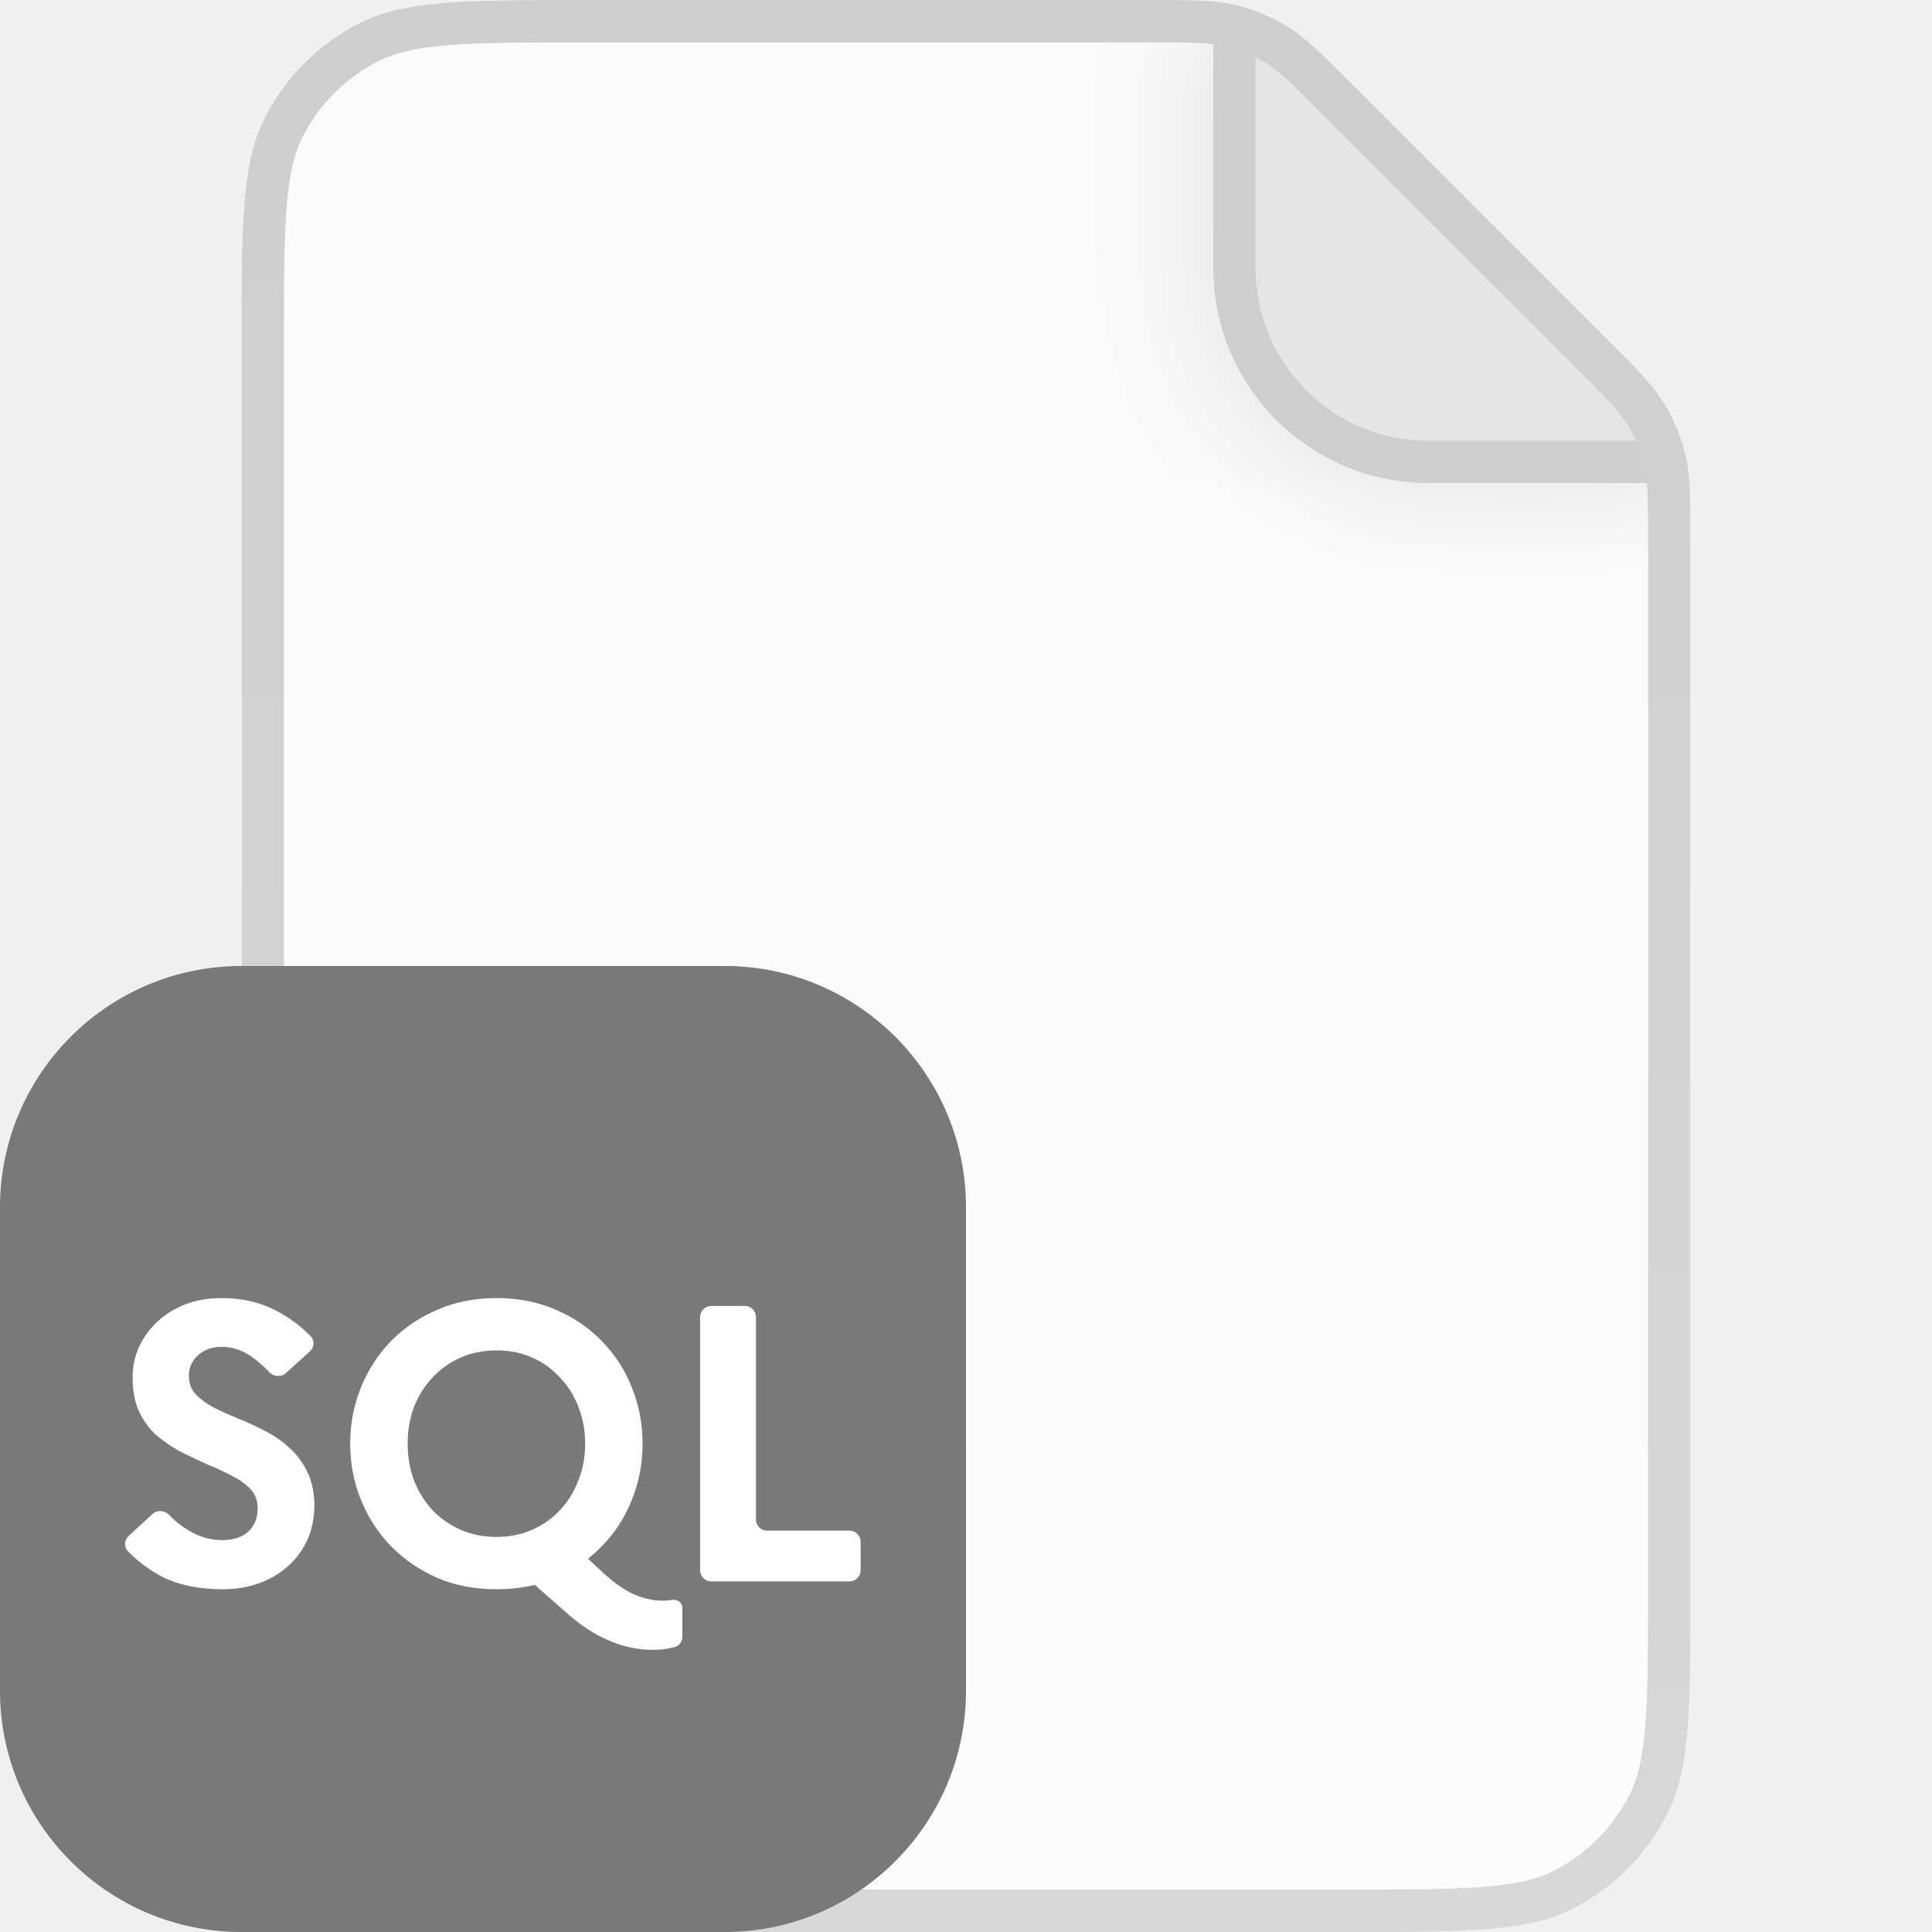
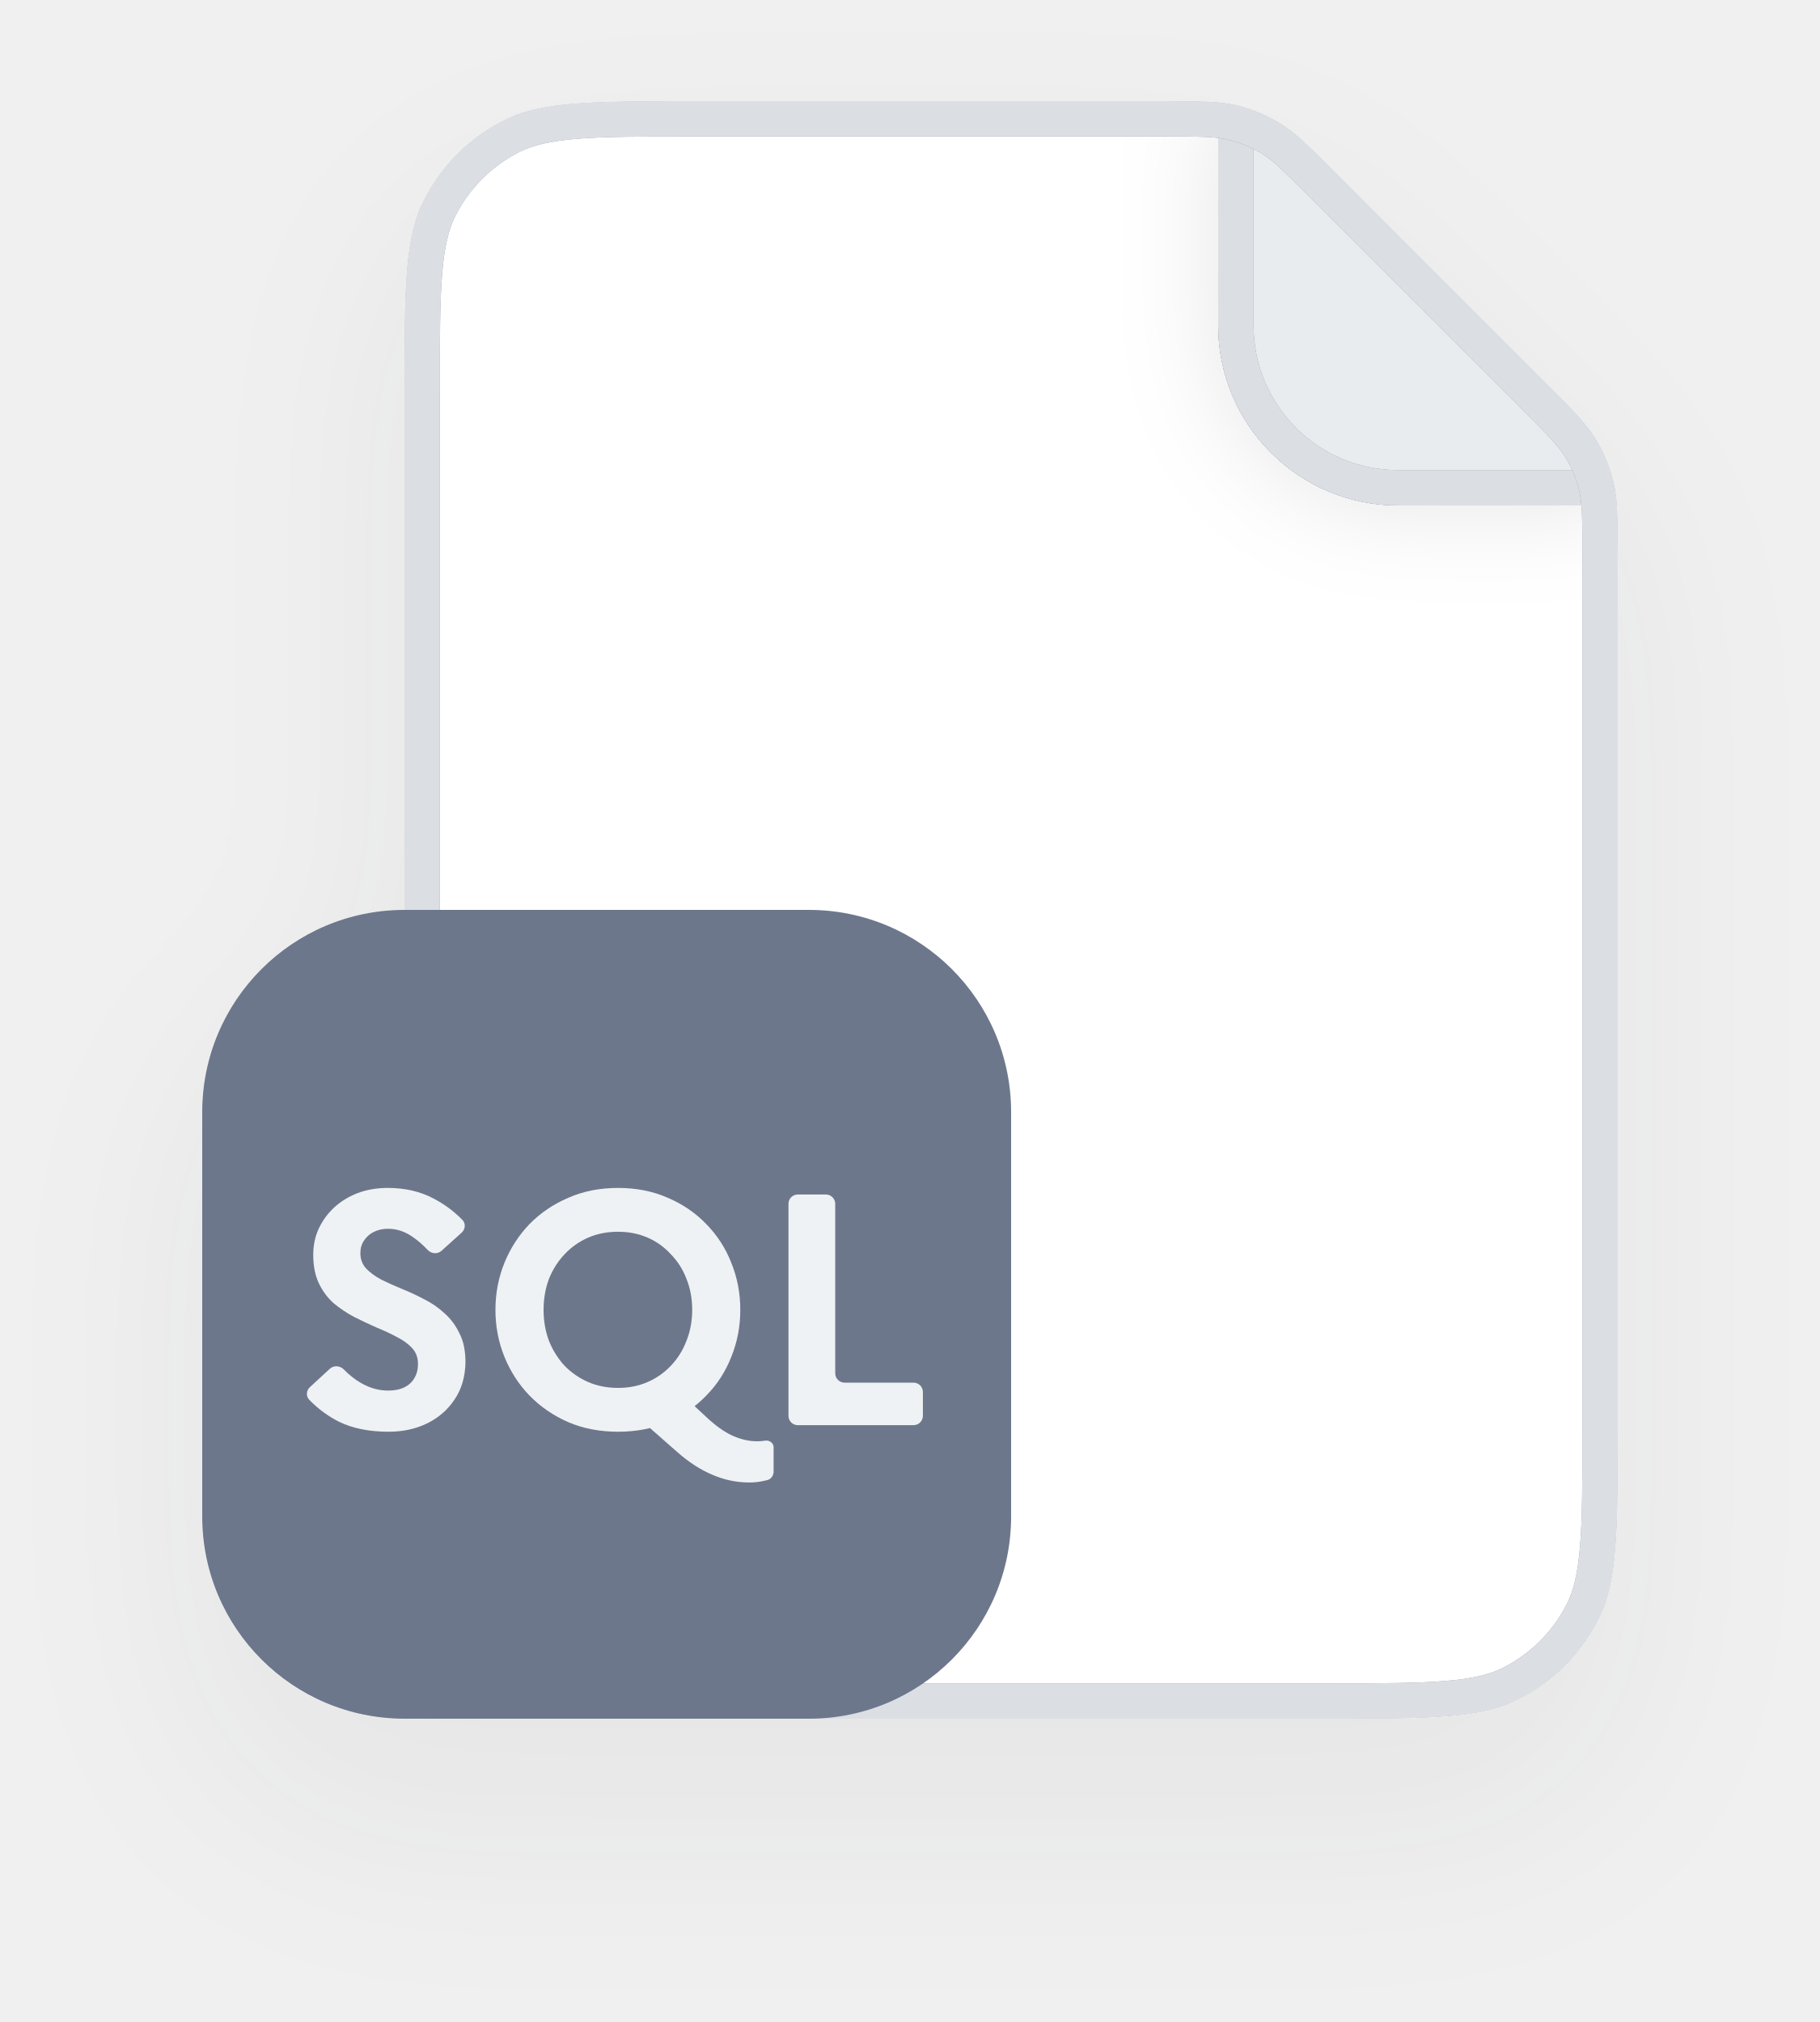
- <svg xmlns="http://www.w3.org/2000/svg" width="32" height="32" viewBox="0 0 32 32" fill="none">
-   <g clip-path="url(#clip0_6603_3400)">
-     <mask id="mask0_6603_3400" style="mask-type:alpha" maskUnits="userSpaceOnUse" x="4" y="0" width="24" height="32">
-       <path d="M9.696 0.35H19.012C19.762 0.35 20.08 0.352 20.376 0.423C20.646 0.488 20.905 0.595 21.142 0.74C21.401 0.899 21.628 1.123 22.158 1.653L26.347 5.842C26.877 6.372 27.101 6.599 27.26 6.858C27.405 7.095 27.512 7.354 27.577 7.624C27.648 7.92 27.65 8.238 27.65 8.988V26.304C27.65 27.306 27.65 28.037 27.602 28.613C27.556 29.185 27.465 29.574 27.3 29.898C26.992 30.501 26.501 30.992 25.898 31.3C25.574 31.465 25.185 31.556 24.613 31.602C24.037 31.65 23.306 31.65 22.304 31.65H9.696C8.694 31.65 7.963 31.65 7.387 31.602C6.815 31.556 6.426 31.465 6.103 31.3C5.499 30.992 5.008 30.501 4.7 29.898C4.536 29.574 4.444 29.185 4.397 28.613C4.35 28.037 4.35 27.306 4.35 26.304V5.696C4.35 4.694 4.35 3.963 4.397 3.387C4.444 2.815 4.536 2.426 4.7 2.103C5.008 1.499 5.499 1.008 6.103 0.7C6.426 0.536 6.815 0.444 7.387 0.397C7.963 0.35 8.694 0.35 9.696 0.35Z" fill="#D9D9D9" />
-       <path d="M9.696 0.35H19.012C19.762 0.35 20.08 0.352 20.376 0.423C20.646 0.488 20.905 0.595 21.142 0.74C21.401 0.899 21.628 1.123 22.158 1.653L26.347 5.842C26.877 6.372 27.101 6.599 27.26 6.858C27.405 7.095 27.512 7.354 27.577 7.624C27.648 7.92 27.65 8.238 27.65 8.988V26.304C27.65 27.306 27.65 28.037 27.602 28.613C27.556 29.185 27.465 29.574 27.3 29.898C26.992 30.501 26.501 30.992 25.898 31.3C25.574 31.465 25.185 31.556 24.613 31.602C24.037 31.65 23.306 31.65 22.304 31.65H9.696C8.694 31.65 7.963 31.65 7.387 31.602C6.815 31.556 6.426 31.465 6.103 31.3C5.499 30.992 5.008 30.501 4.7 29.898C4.536 29.574 4.444 29.185 4.397 28.613C4.35 28.037 4.35 27.306 4.35 26.304V5.696C4.35 4.694 4.35 3.963 4.397 3.387C4.444 2.815 4.536 2.426 4.7 2.103C5.008 1.499 5.499 1.008 6.103 0.7C6.426 0.536 6.815 0.444 7.387 0.397C7.963 0.35 8.694 0.35 9.696 0.35Z" fill="#F6F6F6" />
-       <path d="M9.696 0.35H19.012C19.762 0.35 20.08 0.352 20.376 0.423C20.646 0.488 20.905 0.595 21.142 0.74C21.401 0.899 21.628 1.123 22.158 1.653L26.347 5.842C26.877 6.372 27.101 6.599 27.26 6.858C27.405 7.095 27.512 7.354 27.577 7.624C27.648 7.92 27.65 8.238 27.65 8.988V26.304C27.65 27.306 27.65 28.037 27.602 28.613C27.556 29.185 27.465 29.574 27.3 29.898C26.992 30.501 26.501 30.992 25.898 31.3C25.574 31.465 25.185 31.556 24.613 31.602C24.037 31.65 23.306 31.65 22.304 31.65H9.696C8.694 31.65 7.963 31.65 7.387 31.602C6.815 31.556 6.426 31.465 6.103 31.3C5.499 30.992 5.008 30.501 4.7 29.898C4.536 29.574 4.444 29.185 4.397 28.613C4.35 28.037 4.35 27.306 4.35 26.304V5.696C4.35 4.694 4.35 3.963 4.397 3.387C4.444 2.815 4.536 2.426 4.7 2.103C5.008 1.499 5.499 1.008 6.103 0.7C6.426 0.536 6.815 0.444 7.387 0.397C7.963 0.35 8.694 0.35 9.696 0.35Z" stroke="#CECECE" stroke-width="0.7" />
-     </mask>
-     <g mask="url(#mask0_6603_3400)">
-       <path d="M9.696 0.35H19.012C19.762 0.35 20.08 0.352 20.376 0.423C20.646 0.488 20.905 0.595 21.142 0.74C21.401 0.899 21.628 1.123 22.158 1.653L26.347 5.842C26.877 6.372 27.101 6.599 27.26 6.858C27.405 7.095 27.512 7.354 27.577 7.624C27.648 7.92 27.65 8.238 27.65 8.988V26.304C27.65 27.306 27.65 28.037 27.602 28.613C27.556 29.185 27.465 29.574 27.3 29.898C26.992 30.501 26.501 30.992 25.898 31.3C25.574 31.465 25.185 31.556 24.613 31.602C24.037 31.65 23.306 31.65 22.304 31.65H9.696C8.694 31.65 7.963 31.65 7.387 31.602C6.815 31.556 6.426 31.465 6.103 31.3C5.499 30.992 5.008 30.501 4.7 29.898C4.536 29.574 4.444 29.185 4.397 28.613C4.35 28.037 4.35 27.306 4.35 26.304V5.696C4.35 4.694 4.35 3.963 4.397 3.387C4.444 2.815 4.536 2.426 4.7 2.103C5.008 1.499 5.499 1.008 6.103 0.7C6.426 0.536 6.815 0.444 7.387 0.397C7.963 0.35 8.694 0.35 9.696 0.35Z" fill="#FAFAFA" />
-       <path d="M9.696 0.35H19.012C19.762 0.35 20.08 0.352 20.376 0.423C20.646 0.488 20.905 0.595 21.142 0.74C21.401 0.899 21.628 1.123 22.158 1.653L26.347 5.842C26.877 6.372 27.101 6.599 27.26 6.858C27.405 7.095 27.512 7.354 27.577 7.624C27.648 7.92 27.65 8.238 27.65 8.988V26.304C27.65 27.306 27.65 28.037 27.602 28.613C27.556 29.185 27.465 29.574 27.3 29.898C26.992 30.501 26.501 30.992 25.898 31.3C25.574 31.465 25.185 31.556 24.613 31.602C24.037 31.65 23.306 31.65 22.304 31.65H9.696C8.694 31.65 7.963 31.65 7.387 31.602C6.815 31.556 6.426 31.465 6.103 31.3C5.499 30.992 5.008 30.501 4.7 29.898C4.536 29.574 4.444 29.185 4.397 28.613C4.35 28.037 4.35 27.306 4.35 26.304V5.696C4.35 4.694 4.35 3.963 4.397 3.387C4.444 2.815 4.536 2.426 4.7 2.103C5.008 1.499 5.499 1.008 6.103 0.7C6.426 0.536 6.815 0.444 7.387 0.397C7.963 0.35 8.694 0.35 9.696 0.35Z" fill="url(#paint0_linear_6603_3400)" fill-opacity="0.4" />
-       <path d="M9.696 0.35H19.012C19.762 0.35 20.08 0.352 20.376 0.423C20.646 0.488 20.905 0.595 21.142 0.74C21.401 0.899 21.628 1.123 22.158 1.653L26.347 5.842C26.877 6.372 27.101 6.599 27.26 6.858C27.405 7.095 27.512 7.354 27.577 7.624C27.648 7.92 27.65 8.238 27.65 8.988V26.304C27.65 27.306 27.65 28.037 27.602 28.613C27.556 29.185 27.465 29.574 27.3 29.898C26.992 30.501 26.501 30.992 25.898 31.3C25.574 31.465 25.185 31.556 24.613 31.602C24.037 31.65 23.306 31.65 22.304 31.65H9.696C8.694 31.65 7.963 31.65 7.387 31.602C6.815 31.556 6.426 31.465 6.103 31.3C5.499 30.992 5.008 30.501 4.7 29.898C4.536 29.574 4.444 29.185 4.397 28.613C4.35 28.037 4.35 27.306 4.35 26.304V5.696C4.35 4.694 4.35 3.963 4.397 3.387C4.444 2.815 4.536 2.426 4.7 2.103C5.008 1.499 5.499 1.008 6.103 0.7C6.426 0.536 6.815 0.444 7.387 0.397C7.963 0.35 8.694 0.35 9.696 0.35Z" stroke="#CECECE" stroke-width="0.7" />
-       <g filter="url(#filter0_d_6603_3400)">
-         <mask id="path-4-inside-1_6603_3400" fill="white">
-           <path d="M20.096 4.44V0H28.096V8H23.656C21.69 8 20.096 6.406 20.096 4.44Z" />
-         </mask>
-         <path d="M20.096 4.44V0H28.096V8H23.656C21.69 8 20.096 6.406 20.096 4.44Z" fill="#E5E5E5" />
-         <path d="M20.096 0V-0.7H19.396V0H20.096ZM28.096 8V8.7H28.796V8H28.096ZM28.096 0H28.796V-0.7H28.096V0ZM20.096 0H19.396V4.44H20.096H20.796V0H20.096ZM23.656 8V8.7H28.096V8V7.3H23.656V8ZM20.096 0V0.7H28.096V0V-0.7H20.096V0ZM28.096 0H27.396V8H28.096H28.796V0H28.096ZM20.096 4.44H19.396C19.396 6.793 21.304 8.7 23.656 8.7V8V7.3C22.077 7.3 20.796 6.02 20.796 4.44H20.096Z" fill="#CECECE" mask="url(#path-4-inside-1_6603_3400)" />
+ <svg xmlns="http://www.w3.org/2000/svg" width="36" height="40" viewBox="0 0 36 40" fill="none">
+   <g filter="url(#filter0_d_2928_1265)">
+     <g clip-path="url(#clip0_2928_1265)">
+       <mask id="mask0_2928_1265" style="mask-type:alpha" maskUnits="userSpaceOnUse" x="8" y="2" width="24" height="32">
+         <path d="M8.388 3.944C8 4.705 8 5.702 8 7.696V28.304C8 30.298 8 31.295 8.388 32.056C8.729 32.726 9.274 33.271 9.944 33.612C10.705 34 11.702 34 13.696 34H26.304C28.298 34 29.295 34 30.056 33.612C30.726 33.271 31.271 32.726 31.612 32.056C32 31.295 32 30.298 32 28.304V10.988C32 10.255 32 9.888 31.917 9.542C31.844 9.236 31.722 8.944 31.558 8.675C31.372 8.372 31.113 8.113 30.594 7.594L26.406 3.406C25.887 2.887 25.628 2.628 25.325 2.442C25.056 2.278 24.764 2.156 24.458 2.083C24.112 2 23.745 2 23.012 2H13.696C11.702 2 10.705 2 9.944 2.388C9.274 2.729 8.729 3.274 8.388 3.944Z" fill="#D9D9D9" />
+       </mask>
+       <g mask="url(#mask0_2928_1265)">
+         <path d="M8.388 3.944C8 4.705 8 5.702 8 7.696V28.304C8 30.298 8 31.295 8.388 32.056C8.729 32.726 9.274 33.271 9.944 33.612C10.705 34 11.702 34 13.696 34H26.304C28.298 34 29.295 34 30.056 33.612C30.726 33.271 31.271 32.726 31.612 32.056C32 31.295 32 30.298 32 28.304V10.988C32 10.255 32 9.888 31.917 9.542C31.844 9.236 31.722 8.944 31.558 8.675C31.372 8.372 31.113 8.113 30.594 7.594L26.406 3.406C25.887 2.887 25.628 2.628 25.325 2.442C25.056 2.278 24.764 2.156 24.458 2.083C24.112 2 23.745 2 23.012 2H13.696C11.702 2 10.705 2 9.944 2.388C9.274 2.729 8.729 3.274 8.388 3.944Z" fill="white" />
+         <g filter="url(#filter1_d_2928_1265)">
+           <mask id="path-4-inside-1_2928_1265" fill="white">
+             <path d="M24.096 6.44V2H32.096V10H27.656C25.69 10 24.096 8.406 24.096 6.44Z" />
+           </mask>
+           <path d="M24.096 6.44V2H32.096V10H27.656C25.69 10 24.096 8.406 24.096 6.44Z" fill="#6D778C" />
+           <path d="M24.096 6.44V2H32.096V10H27.656C25.69 10 24.096 8.406 24.096 6.44Z" fill="#F6F8F9" fill-opacity="0.9" />
+           <path d="M24.096 2V1.3H23.396V2H24.096ZM32.096 10V10.7H32.796V10H32.096ZM32.096 2H32.796V1.3H32.096V2ZM23.396 2V6.44H24.796V2H23.396ZM27.656 10.7H32.096V9.3H27.656V10.7ZM24.096 2.7H32.096V1.3H24.096V2.7ZM31.396 2V10H32.796V2H31.396ZM23.396 6.44C23.396 8.793 25.304 10.7 27.656 10.7V9.3C26.077 9.3 24.796 8.02 24.796 6.44H23.396Z" fill="#6D778C" mask="url(#path-4-inside-1_2928_1265)" />
+           <path d="M24.096 2V1.3H23.396V2H24.096ZM32.096 10V10.7H32.796V10H32.096ZM32.096 2H32.796V1.3H32.096V2ZM23.396 2V6.44H24.796V2H23.396ZM27.656 10.7H32.096V9.3H27.656V10.7ZM24.096 2.7H32.096V1.3H24.096V2.7ZM31.396 2V10H32.796V2H31.396ZM23.396 6.44C23.396 8.793 25.304 10.7 27.656 10.7V9.3C26.077 9.3 24.796 8.02 24.796 6.44H23.396Z" fill="#F6F8F9" fill-opacity="0.8" mask="url(#path-4-inside-1_2928_1265)" />
+         </g>
+         <path d="M13.696 2.35H23.012C23.762 2.35 24.08 2.352 24.376 2.423C24.646 2.488 24.905 2.595 25.142 2.74C25.401 2.899 25.628 3.123 26.158 3.653L30.347 7.842C30.877 8.372 31.101 8.599 31.26 8.858C31.405 9.095 31.512 9.354 31.577 9.624C31.648 9.92 31.65 10.238 31.65 10.988V28.304C31.65 29.306 31.65 30.037 31.602 30.613C31.556 31.185 31.465 31.574 31.3 31.898C30.992 32.501 30.501 32.992 29.898 33.3C29.574 33.465 29.185 33.556 28.613 33.602C28.037 33.65 27.306 33.65 26.304 33.65H13.696C12.694 33.65 11.963 33.65 11.387 33.602C10.815 33.556 10.426 33.465 10.102 33.3C9.499 32.992 9.008 32.501 8.7 31.898C8.536 31.574 8.444 31.185 8.397 30.613C8.35 30.037 8.35 29.306 8.35 28.304V7.696C8.35 6.694 8.35 5.963 8.397 5.387C8.444 4.815 8.536 4.426 8.7 4.103C9.008 3.499 9.499 3.008 10.102 2.7C10.426 2.536 10.815 2.444 11.387 2.397C11.963 2.35 12.694 2.35 13.696 2.35Z" stroke="#6D778C" stroke-width="0.7" />
+         <path d="M13.696 2.35H23.012C23.762 2.35 24.08 2.352 24.376 2.423C24.646 2.488 24.905 2.595 25.142 2.74C25.401 2.899 25.628 3.123 26.158 3.653L30.347 7.842C30.877 8.372 31.101 8.599 31.26 8.858C31.405 9.095 31.512 9.354 31.577 9.624C31.648 9.92 31.65 10.238 31.65 10.988V28.304C31.65 29.306 31.65 30.037 31.602 30.613C31.556 31.185 31.465 31.574 31.3 31.898C30.992 32.501 30.501 32.992 29.898 33.3C29.574 33.465 29.185 33.556 28.613 33.602C28.037 33.65 27.306 33.65 26.304 33.65H13.696C12.694 33.65 11.963 33.65 11.387 33.602C10.815 33.556 10.426 33.465 10.102 33.3C9.499 32.992 9.008 32.501 8.7 31.898C8.536 31.574 8.444 31.185 8.397 30.613C8.35 30.037 8.35 29.306 8.35 28.304V7.696C8.35 6.694 8.35 5.963 8.397 5.387C8.444 4.815 8.536 4.426 8.7 4.103C9.008 3.499 9.499 3.008 10.102 2.7C10.426 2.536 10.815 2.444 11.387 2.397C11.963 2.35 12.694 2.35 13.696 2.35Z" stroke="#F6F8F9" stroke-opacity="0.8" stroke-width="0.7" />
      </g>
-       <path d="M9.696 0.35H19.012C19.762 0.35 20.08 0.352 20.376 0.423C20.646 0.488 20.905 0.595 21.142 0.74C21.401 0.899 21.628 1.123 22.158 1.653L26.347 5.842C26.877 6.372 27.101 6.599 27.26 6.858C27.405 7.095 27.512 7.354 27.577 7.624C27.648 7.92 27.65 8.238 27.65 8.988V26.304C27.65 27.306 27.65 28.037 27.602 28.613C27.556 29.185 27.465 29.574 27.3 29.898C26.992 30.501 26.501 30.992 25.898 31.3C25.574 31.465 25.185 31.556 24.613 31.602C24.037 31.65 23.306 31.65 22.304 31.65H9.696C8.694 31.65 7.963 31.65 7.387 31.602C6.815 31.556 6.426 31.465 6.103 31.3C5.499 30.992 5.008 30.501 4.7 29.898C4.536 29.574 4.444 29.185 4.397 28.613C4.35 28.037 4.35 27.306 4.35 26.304V5.696C4.35 4.694 4.35 3.963 4.397 3.387C4.444 2.815 4.536 2.426 4.7 2.103C5.008 1.499 5.499 1.008 6.103 0.7C6.426 0.536 6.815 0.444 7.387 0.397C7.963 0.35 8.694 0.35 9.696 0.35Z" stroke="#CECECE" stroke-width="0.7" />
-       <path d="M9.696 0.35H19.012C19.762 0.35 20.08 0.352 20.376 0.423C20.646 0.488 20.905 0.595 21.142 0.74C21.401 0.899 21.628 1.123 22.158 1.653L26.347 5.842C26.877 6.372 27.101 6.599 27.26 6.858C27.405 7.095 27.512 7.354 27.577 7.624C27.648 7.92 27.65 8.238 27.65 8.988V26.304C27.65 27.306 27.65 28.037 27.602 28.613C27.556 29.185 27.465 29.574 27.3 29.898C26.992 30.501 26.501 30.992 25.898 31.3C25.574 31.465 25.185 31.556 24.613 31.602C24.037 31.65 23.306 31.65 22.304 31.65H9.696C8.694 31.65 7.963 31.65 7.387 31.602C6.815 31.556 6.426 31.465 6.103 31.3C5.499 30.992 5.008 30.501 4.7 29.898C4.536 29.574 4.444 29.185 4.397 28.613C4.35 28.037 4.35 27.306 4.35 26.304V5.696C4.35 4.694 4.35 3.963 4.397 3.387C4.444 2.815 4.536 2.426 4.7 2.103C5.008 1.499 5.499 1.008 6.103 0.7C6.426 0.536 6.815 0.444 7.387 0.397C7.963 0.35 8.694 0.35 9.696 0.35Z" stroke="url(#paint1_linear_6603_3400)" stroke-opacity="0.2" stroke-width="0.7" />
    </g>
+     <rect x="4" y="18" width="16" height="16" rx="4" fill="#6D778C" />
+     <path d="M7.128 24.791C7.128 24.908 7.165 25.008 7.238 25.09C7.317 25.173 7.417 25.247 7.538 25.312C7.66 25.373 7.795 25.434 7.942 25.494C8.094 25.555 8.244 25.625 8.392 25.703C8.54 25.777 8.675 25.87 8.796 25.983C8.918 26.092 9.016 26.224 9.09 26.381C9.168 26.533 9.207 26.722 9.207 26.948C9.202 27.235 9.131 27.48 8.992 27.684C8.857 27.889 8.675 28.047 8.444 28.16C8.218 28.269 7.966 28.323 7.688 28.323C7.306 28.323 6.98 28.258 6.71 28.128C6.492 28.018 6.294 27.873 6.118 27.692C6.049 27.621 6.057 27.508 6.13 27.441L6.524 27.078C6.603 27.004 6.728 27.015 6.803 27.093C6.907 27.201 7.02 27.289 7.141 27.359C7.314 27.459 7.493 27.509 7.675 27.509C7.805 27.509 7.914 27.487 8.001 27.443C8.088 27.4 8.153 27.339 8.197 27.261C8.244 27.183 8.268 27.089 8.268 26.981C8.268 26.859 8.231 26.757 8.157 26.674C8.084 26.592 7.984 26.518 7.858 26.453C7.736 26.387 7.601 26.324 7.454 26.264C7.306 26.198 7.158 26.129 7.01 26.055C6.863 25.977 6.726 25.886 6.6 25.781C6.478 25.673 6.38 25.54 6.306 25.384C6.232 25.227 6.196 25.04 6.196 24.823C6.196 24.641 6.23 24.471 6.3 24.315C6.374 24.154 6.476 24.013 6.606 23.891C6.737 23.769 6.891 23.674 7.069 23.604C7.251 23.535 7.451 23.5 7.669 23.5C8.012 23.5 8.314 23.57 8.575 23.709C8.787 23.82 8.977 23.96 9.144 24.13C9.215 24.201 9.207 24.316 9.133 24.383L8.734 24.743C8.655 24.815 8.532 24.804 8.459 24.726C8.363 24.624 8.262 24.536 8.157 24.465C8.005 24.36 7.845 24.308 7.675 24.308C7.566 24.308 7.471 24.33 7.388 24.373C7.31 24.413 7.247 24.469 7.199 24.543C7.152 24.612 7.128 24.695 7.128 24.791Z" fill="#F6F8F9" fill-opacity="0.95" />
+     <path d="M14.018 28.076C14.196 28.236 14.363 28.349 14.52 28.415C14.676 28.48 14.828 28.512 14.976 28.512C15.028 28.512 15.082 28.508 15.139 28.499C15.219 28.488 15.302 28.546 15.302 28.628V29.111C15.302 29.19 15.252 29.261 15.177 29.28C15.144 29.288 15.112 29.295 15.08 29.301C15.006 29.318 14.919 29.327 14.819 29.327C14.567 29.327 14.322 29.275 14.083 29.171C13.848 29.071 13.618 28.921 13.392 28.721L12.718 28.128C12.623 28.044 12.638 27.893 12.747 27.829L13.247 27.538C13.318 27.497 13.406 27.507 13.466 27.563L14.018 28.076ZM13.692 25.912C13.692 25.694 13.655 25.492 13.581 25.305C13.511 25.119 13.409 24.956 13.274 24.817C13.144 24.673 12.99 24.562 12.812 24.484C12.634 24.406 12.438 24.367 12.225 24.367C12.008 24.367 11.81 24.406 11.632 24.484C11.454 24.562 11.297 24.673 11.163 24.817C11.032 24.956 10.93 25.119 10.856 25.305C10.787 25.492 10.752 25.694 10.752 25.912C10.752 26.129 10.787 26.331 10.856 26.518C10.93 26.705 11.032 26.87 11.163 27.013C11.297 27.152 11.454 27.261 11.632 27.339C11.81 27.417 12.008 27.456 12.225 27.456C12.438 27.456 12.634 27.417 12.812 27.339C12.99 27.261 13.144 27.152 13.274 27.013C13.409 26.87 13.511 26.705 13.581 26.518C13.655 26.331 13.692 26.129 13.692 25.912ZM9.8 25.912C9.8 25.586 9.859 25.277 9.976 24.986C10.094 24.695 10.259 24.439 10.472 24.217C10.689 23.995 10.945 23.822 11.241 23.695C11.536 23.565 11.864 23.5 12.225 23.5C12.586 23.5 12.914 23.565 13.209 23.695C13.505 23.822 13.759 23.995 13.972 24.217C14.189 24.439 14.354 24.695 14.467 24.986C14.585 25.277 14.643 25.586 14.643 25.912C14.643 26.238 14.585 26.546 14.467 26.837C14.354 27.128 14.189 27.385 13.972 27.606C13.759 27.828 13.505 28.004 13.209 28.134C12.914 28.26 12.586 28.323 12.225 28.323C11.864 28.323 11.536 28.26 11.241 28.134C10.945 28.004 10.689 27.828 10.472 27.606C10.259 27.385 10.094 27.128 9.976 26.837C9.859 26.546 9.8 26.238 9.8 25.912Z" fill="#F6F8F9" fill-opacity="0.95" />
+     <path d="M15.78 28.193C15.678 28.193 15.596 28.11 15.596 28.008V23.815C15.596 23.713 15.678 23.63 15.78 23.63H16.336C16.438 23.63 16.521 23.713 16.521 23.815V27.167C16.521 27.269 16.604 27.352 16.706 27.352H18.07C18.172 27.352 18.255 27.435 18.255 27.537V28.008C18.255 28.11 18.172 28.193 18.07 28.193H15.78Z" fill="#F6F8F9" fill-opacity="0.95" />
  </g>
-   <rect y="16" width="16" height="16" rx="4" fill="#6A6A6A" />
-   <rect y="16" width="16" height="16" rx="4" fill="white" fill-opacity="0.1" />
-   <path d="M3.128 22.791C3.128 22.908 3.165 23.008 3.238 23.09C3.317 23.173 3.417 23.247 3.538 23.312C3.66 23.373 3.795 23.434 3.942 23.494C4.094 23.555 4.244 23.625 4.392 23.703C4.54 23.777 4.675 23.87 4.796 23.983C4.918 24.092 5.016 24.224 5.09 24.381C5.168 24.533 5.207 24.722 5.207 24.948C5.202 25.235 5.131 25.48 4.992 25.684C4.857 25.889 4.675 26.047 4.444 26.16C4.218 26.269 3.966 26.323 3.688 26.323C3.306 26.323 2.98 26.258 2.71 26.128C2.491 26.018 2.294 25.873 2.118 25.692C2.049 25.621 2.057 25.508 2.13 25.441L2.524 25.078C2.603 25.004 2.728 25.015 2.803 25.093C2.907 25.201 3.02 25.289 3.141 25.359C3.314 25.459 3.493 25.509 3.675 25.509C3.805 25.509 3.914 25.487 4.001 25.443C4.088 25.4 4.153 25.339 4.197 25.261C4.244 25.183 4.268 25.089 4.268 24.981C4.268 24.859 4.231 24.757 4.157 24.674C4.084 24.592 3.984 24.518 3.858 24.453C3.736 24.387 3.601 24.324 3.454 24.264C3.306 24.198 3.158 24.129 3.01 24.055C2.863 23.977 2.726 23.886 2.6 23.781C2.478 23.673 2.38 23.54 2.306 23.384C2.232 23.227 2.196 23.04 2.196 22.823C2.196 22.641 2.23 22.471 2.3 22.315C2.374 22.154 2.476 22.013 2.606 21.891C2.737 21.769 2.891 21.674 3.069 21.604C3.251 21.535 3.451 21.5 3.669 21.5C4.012 21.5 4.314 21.57 4.575 21.709C4.787 21.82 4.977 21.96 5.144 22.13C5.215 22.201 5.207 22.316 5.133 22.383L4.734 22.743C4.655 22.815 4.532 22.804 4.459 22.726C4.363 22.624 4.262 22.536 4.157 22.465C4.005 22.36 3.845 22.308 3.675 22.308C3.566 22.308 3.471 22.33 3.388 22.373C3.31 22.413 3.247 22.469 3.199 22.543C3.151 22.612 3.128 22.695 3.128 22.791Z" fill="white" />
-   <path d="M10.018 26.076C10.196 26.236 10.363 26.349 10.52 26.415C10.676 26.48 10.828 26.512 10.976 26.512C11.028 26.512 11.082 26.508 11.139 26.499V26.499C11.219 26.488 11.302 26.546 11.302 26.628V27.111C11.302 27.19 11.252 27.261 11.177 27.28C11.144 27.288 11.112 27.295 11.08 27.301C11.006 27.318 10.919 27.327 10.819 27.327C10.567 27.327 10.322 27.275 10.083 27.171C9.848 27.071 9.618 26.921 9.392 26.721L8.718 26.128C8.623 26.044 8.638 25.893 8.747 25.829L9.247 25.538C9.318 25.497 9.407 25.507 9.466 25.563L10.018 26.076ZM9.692 23.912C9.692 23.694 9.655 23.492 9.581 23.305C9.511 23.119 9.409 22.956 9.275 22.817C9.144 22.673 8.99 22.562 8.812 22.484C8.634 22.406 8.438 22.367 8.225 22.367C8.008 22.367 7.81 22.406 7.632 22.484C7.454 22.562 7.297 22.673 7.163 22.817C7.032 22.956 6.93 23.119 6.856 23.305C6.787 23.492 6.752 23.694 6.752 23.912C6.752 24.129 6.787 24.331 6.856 24.518C6.93 24.705 7.032 24.87 7.163 25.013C7.297 25.152 7.454 25.261 7.632 25.339C7.81 25.417 8.008 25.456 8.225 25.456C8.438 25.456 8.634 25.417 8.812 25.339C8.99 25.261 9.144 25.152 9.275 25.013C9.409 24.87 9.511 24.705 9.581 24.518C9.655 24.331 9.692 24.129 9.692 23.912ZM5.8 23.912C5.8 23.586 5.859 23.277 5.976 22.986C6.094 22.695 6.259 22.439 6.472 22.217C6.689 21.995 6.945 21.822 7.241 21.695C7.536 21.565 7.864 21.5 8.225 21.5C8.586 21.5 8.914 21.565 9.209 21.695C9.505 21.822 9.759 21.995 9.972 22.217C10.189 22.439 10.354 22.695 10.467 22.986C10.585 23.277 10.643 23.586 10.643 23.912C10.643 24.238 10.585 24.546 10.467 24.837C10.354 25.128 10.189 25.385 9.972 25.606C9.759 25.828 9.505 26.004 9.209 26.134C8.914 26.26 8.586 26.323 8.225 26.323C7.864 26.323 7.536 26.26 7.241 26.134C6.945 26.004 6.689 25.828 6.472 25.606C6.259 25.385 6.094 25.128 5.976 24.837C5.859 24.546 5.8 24.238 5.8 23.912Z" fill="white" />
-   <path d="M11.78 26.193C11.678 26.193 11.596 26.11 11.596 26.008V21.815C11.596 21.713 11.678 21.63 11.78 21.63H12.336C12.438 21.63 12.521 21.713 12.521 21.815V25.167C12.521 25.269 12.604 25.352 12.706 25.352H14.07C14.172 25.352 14.255 25.435 14.255 25.537V26.008C14.255 26.11 14.172 26.193 14.07 26.193H11.78Z" fill="white" />
  <defs>
-     <filter id="filter0_d_6603_3400" x="18.096" y="-2" width="12" height="12" filterUnits="userSpaceOnUse" color-interpolation-filters="sRGB">
+     <filter id="filter0_d_2928_1265" x="0" y="0" width="40" height="40" filterUnits="userSpaceOnUse" color-interpolation-filters="sRGB">
+       <feFlood flood-opacity="0" result="BackgroundImageFix" />
+       <feColorMatrix in="SourceAlpha" type="matrix" values="0 0 0 0 0 0 0 0 0 0 0 0 0 0 0 0 0 0 127 0" result="hardAlpha" />
+       <feOffset dy="2" />
+       <feGaussianBlur stdDeviation="2" />
+       <feComposite in2="hardAlpha" operator="out" />
+       <feColorMatrix type="matrix" values="0 0 0 0 0.094 0 0 0 0 0.106 0 0 0 0 0.141 0 0 0 0.05 0" />
+       <feBlend mode="normal" in2="BackgroundImageFix" result="effect1_dropShadow_2928_1265" />
+       <feBlend mode="normal" in="SourceGraphic" in2="effect1_dropShadow_2928_1265" result="shape" />
+     </filter>
+     <filter id="filter1_d_2928_1265" x="22.096" y="0" width="12" height="12" filterUnits="userSpaceOnUse" color-interpolation-filters="sRGB">
      <feFlood flood-opacity="0" result="BackgroundImageFix" />
      <feColorMatrix in="SourceAlpha" type="matrix" values="0 0 0 0 0 0 0 0 0 0 0 0 0 0 0 0 0 0 127 0" result="hardAlpha" />
      <feOffset />
      <feGaussianBlur stdDeviation="1" />
      <feComposite in2="hardAlpha" operator="out" />
      <feColorMatrix type="matrix" values="0 0 0 0 0 0 0 0 0 0 0 0 0 0 0 0 0 0 0.1 0" />
-       <feBlend mode="normal" in2="BackgroundImageFix" result="effect1_dropShadow_6603_3400" />
-       <feBlend mode="normal" in="SourceGraphic" in2="effect1_dropShadow_6603_3400" result="shape" />
+       <feBlend mode="normal" in2="BackgroundImageFix" result="effect1_dropShadow_2928_1265" />
+       <feBlend mode="normal" in="SourceGraphic" in2="effect1_dropShadow_2928_1265" result="shape" />
    </filter>
-     <linearGradient id="paint0_linear_6603_3400" x1="16" y1="0" x2="16" y2="32" gradientUnits="userSpaceOnUse">
-       <stop stop-color="white" stop-opacity="0" />
-       <stop offset="1" stop-color="white" />
-     </linearGradient>
-     <linearGradient id="paint1_linear_6603_3400" x1="16" y1="0" x2="16" y2="32" gradientUnits="userSpaceOnUse">
-       <stop stop-color="white" stop-opacity="0" />
-       <stop offset="1" stop-color="white" />
-     </linearGradient>
-     <clipPath id="clip0_6603_3400">
-       <rect x="4" width="24" height="32" rx="3.556" fill="white" />
+     <clipPath id="clip0_2928_1265">
+       <rect x="8" y="2" width="24" height="32" rx="3.556" fill="white" />
    </clipPath>
  </defs>
</svg>
